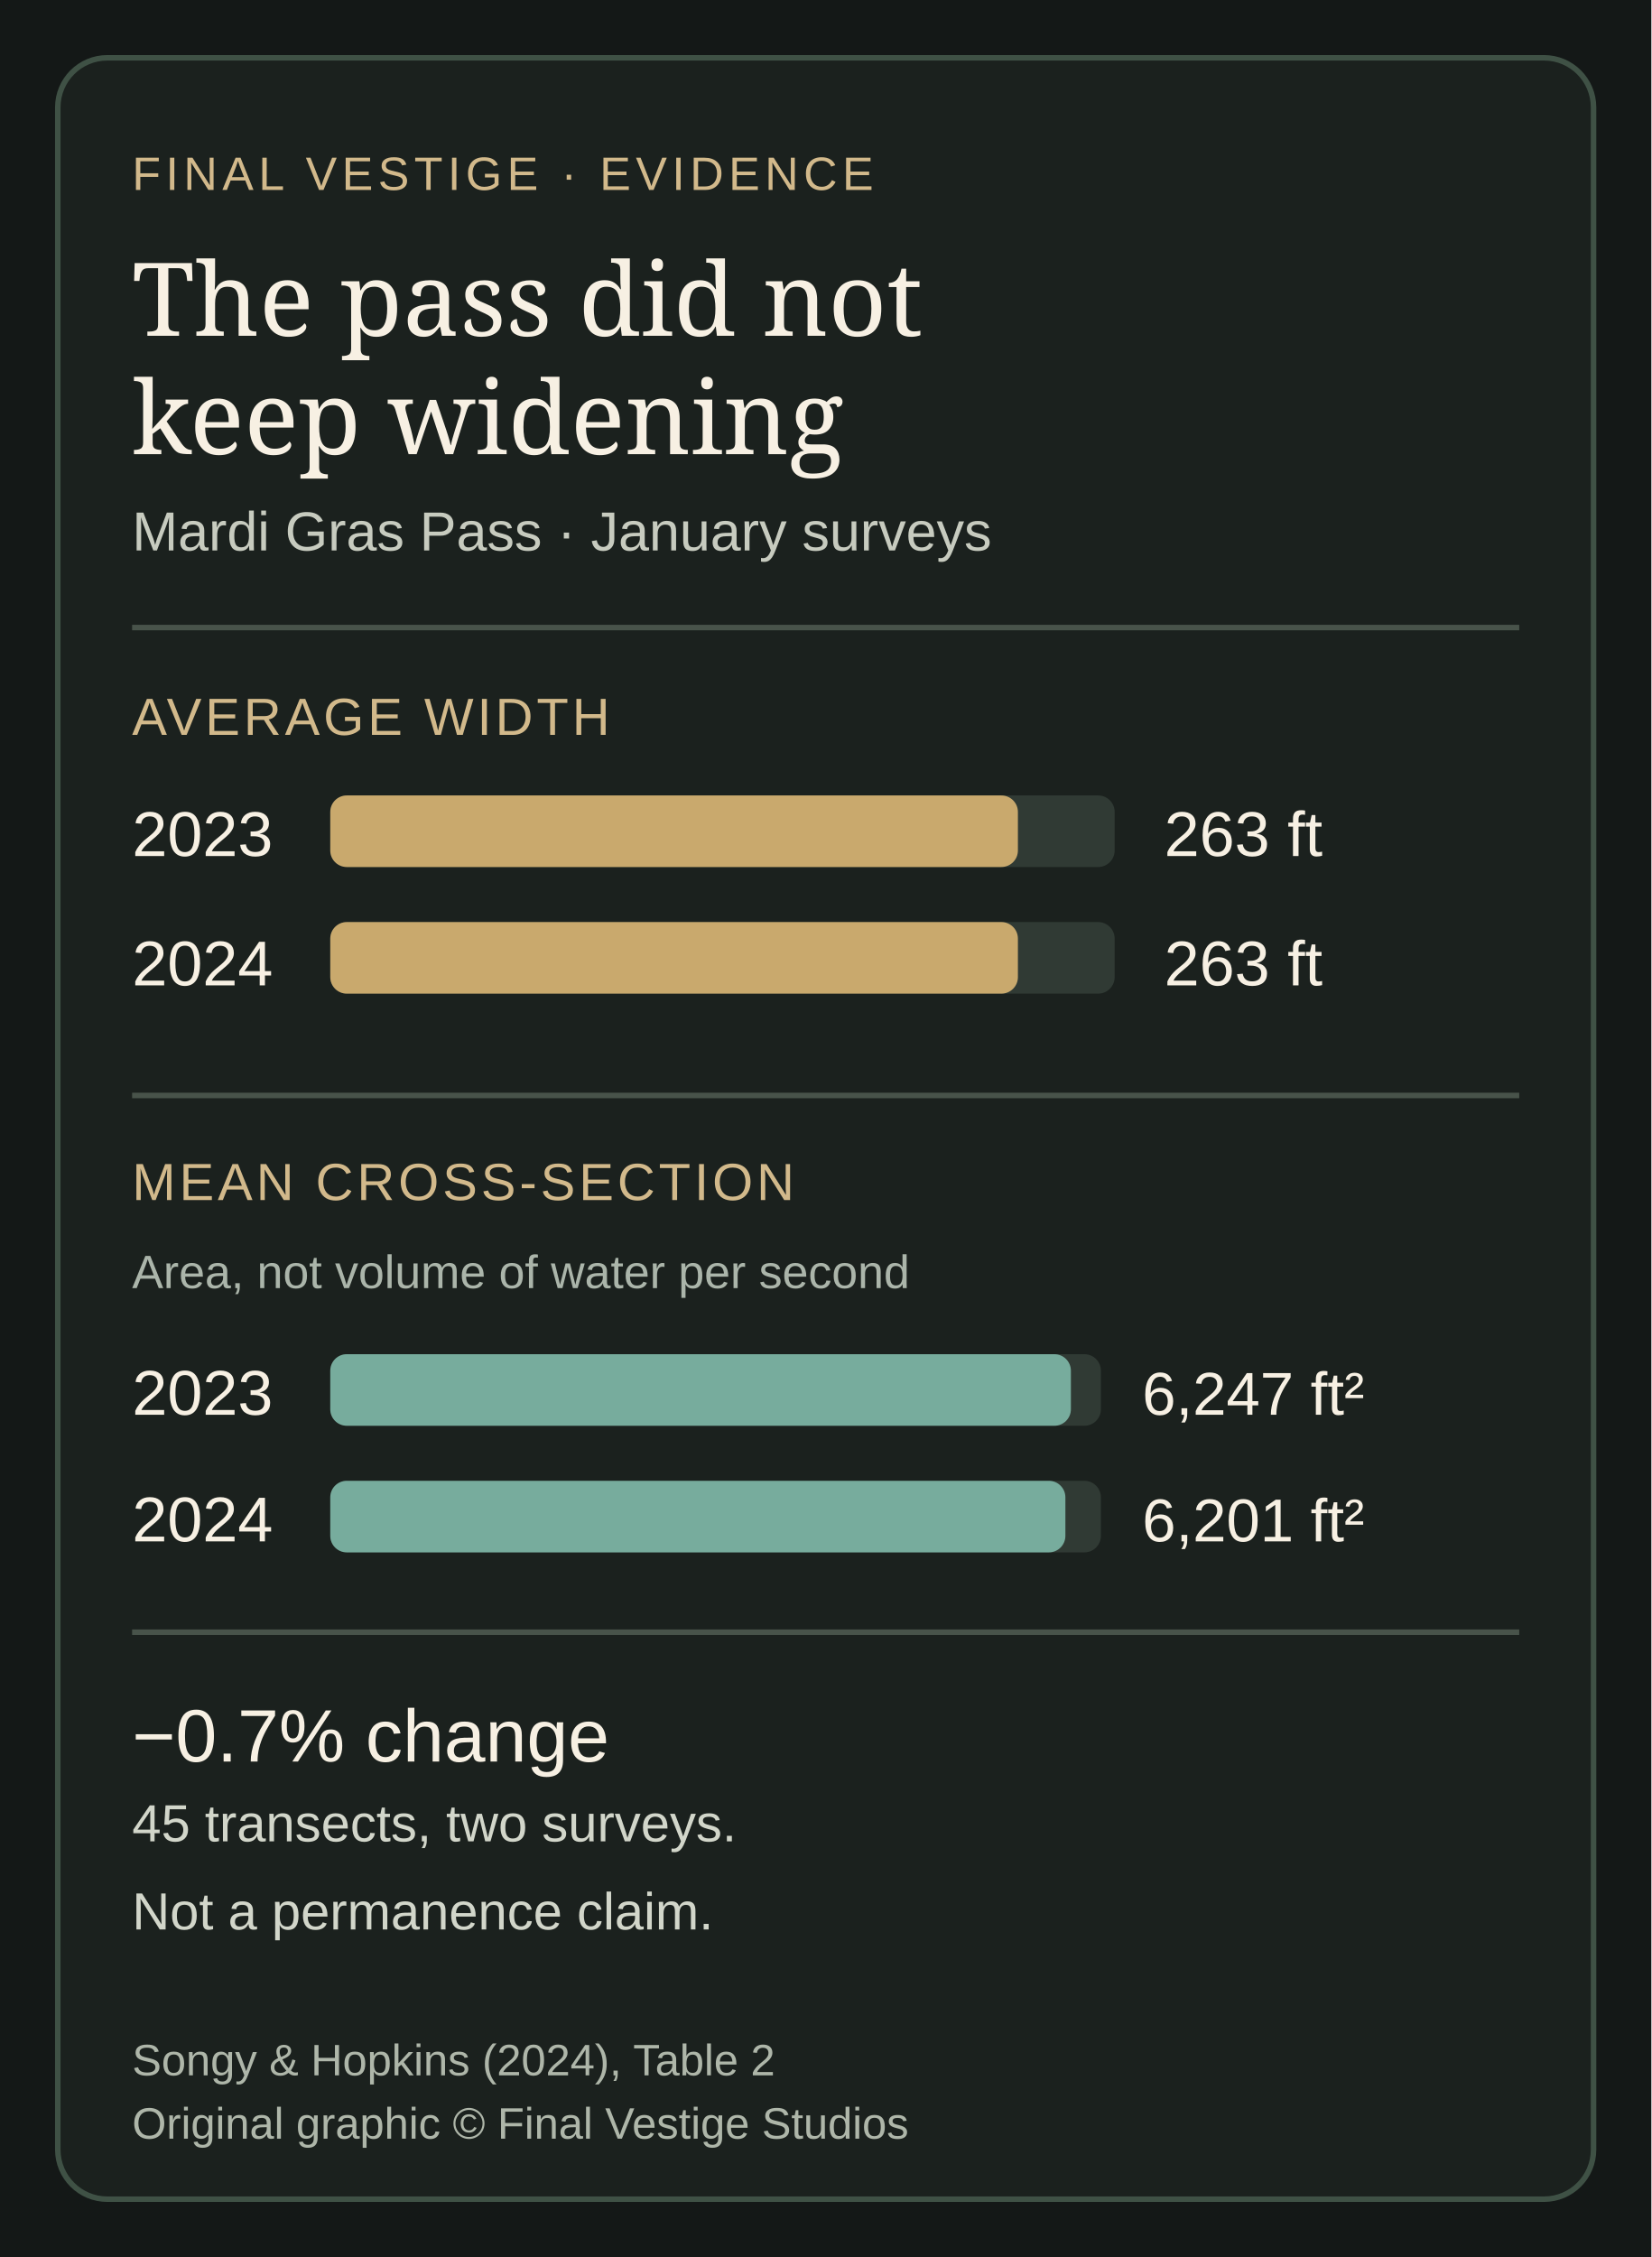
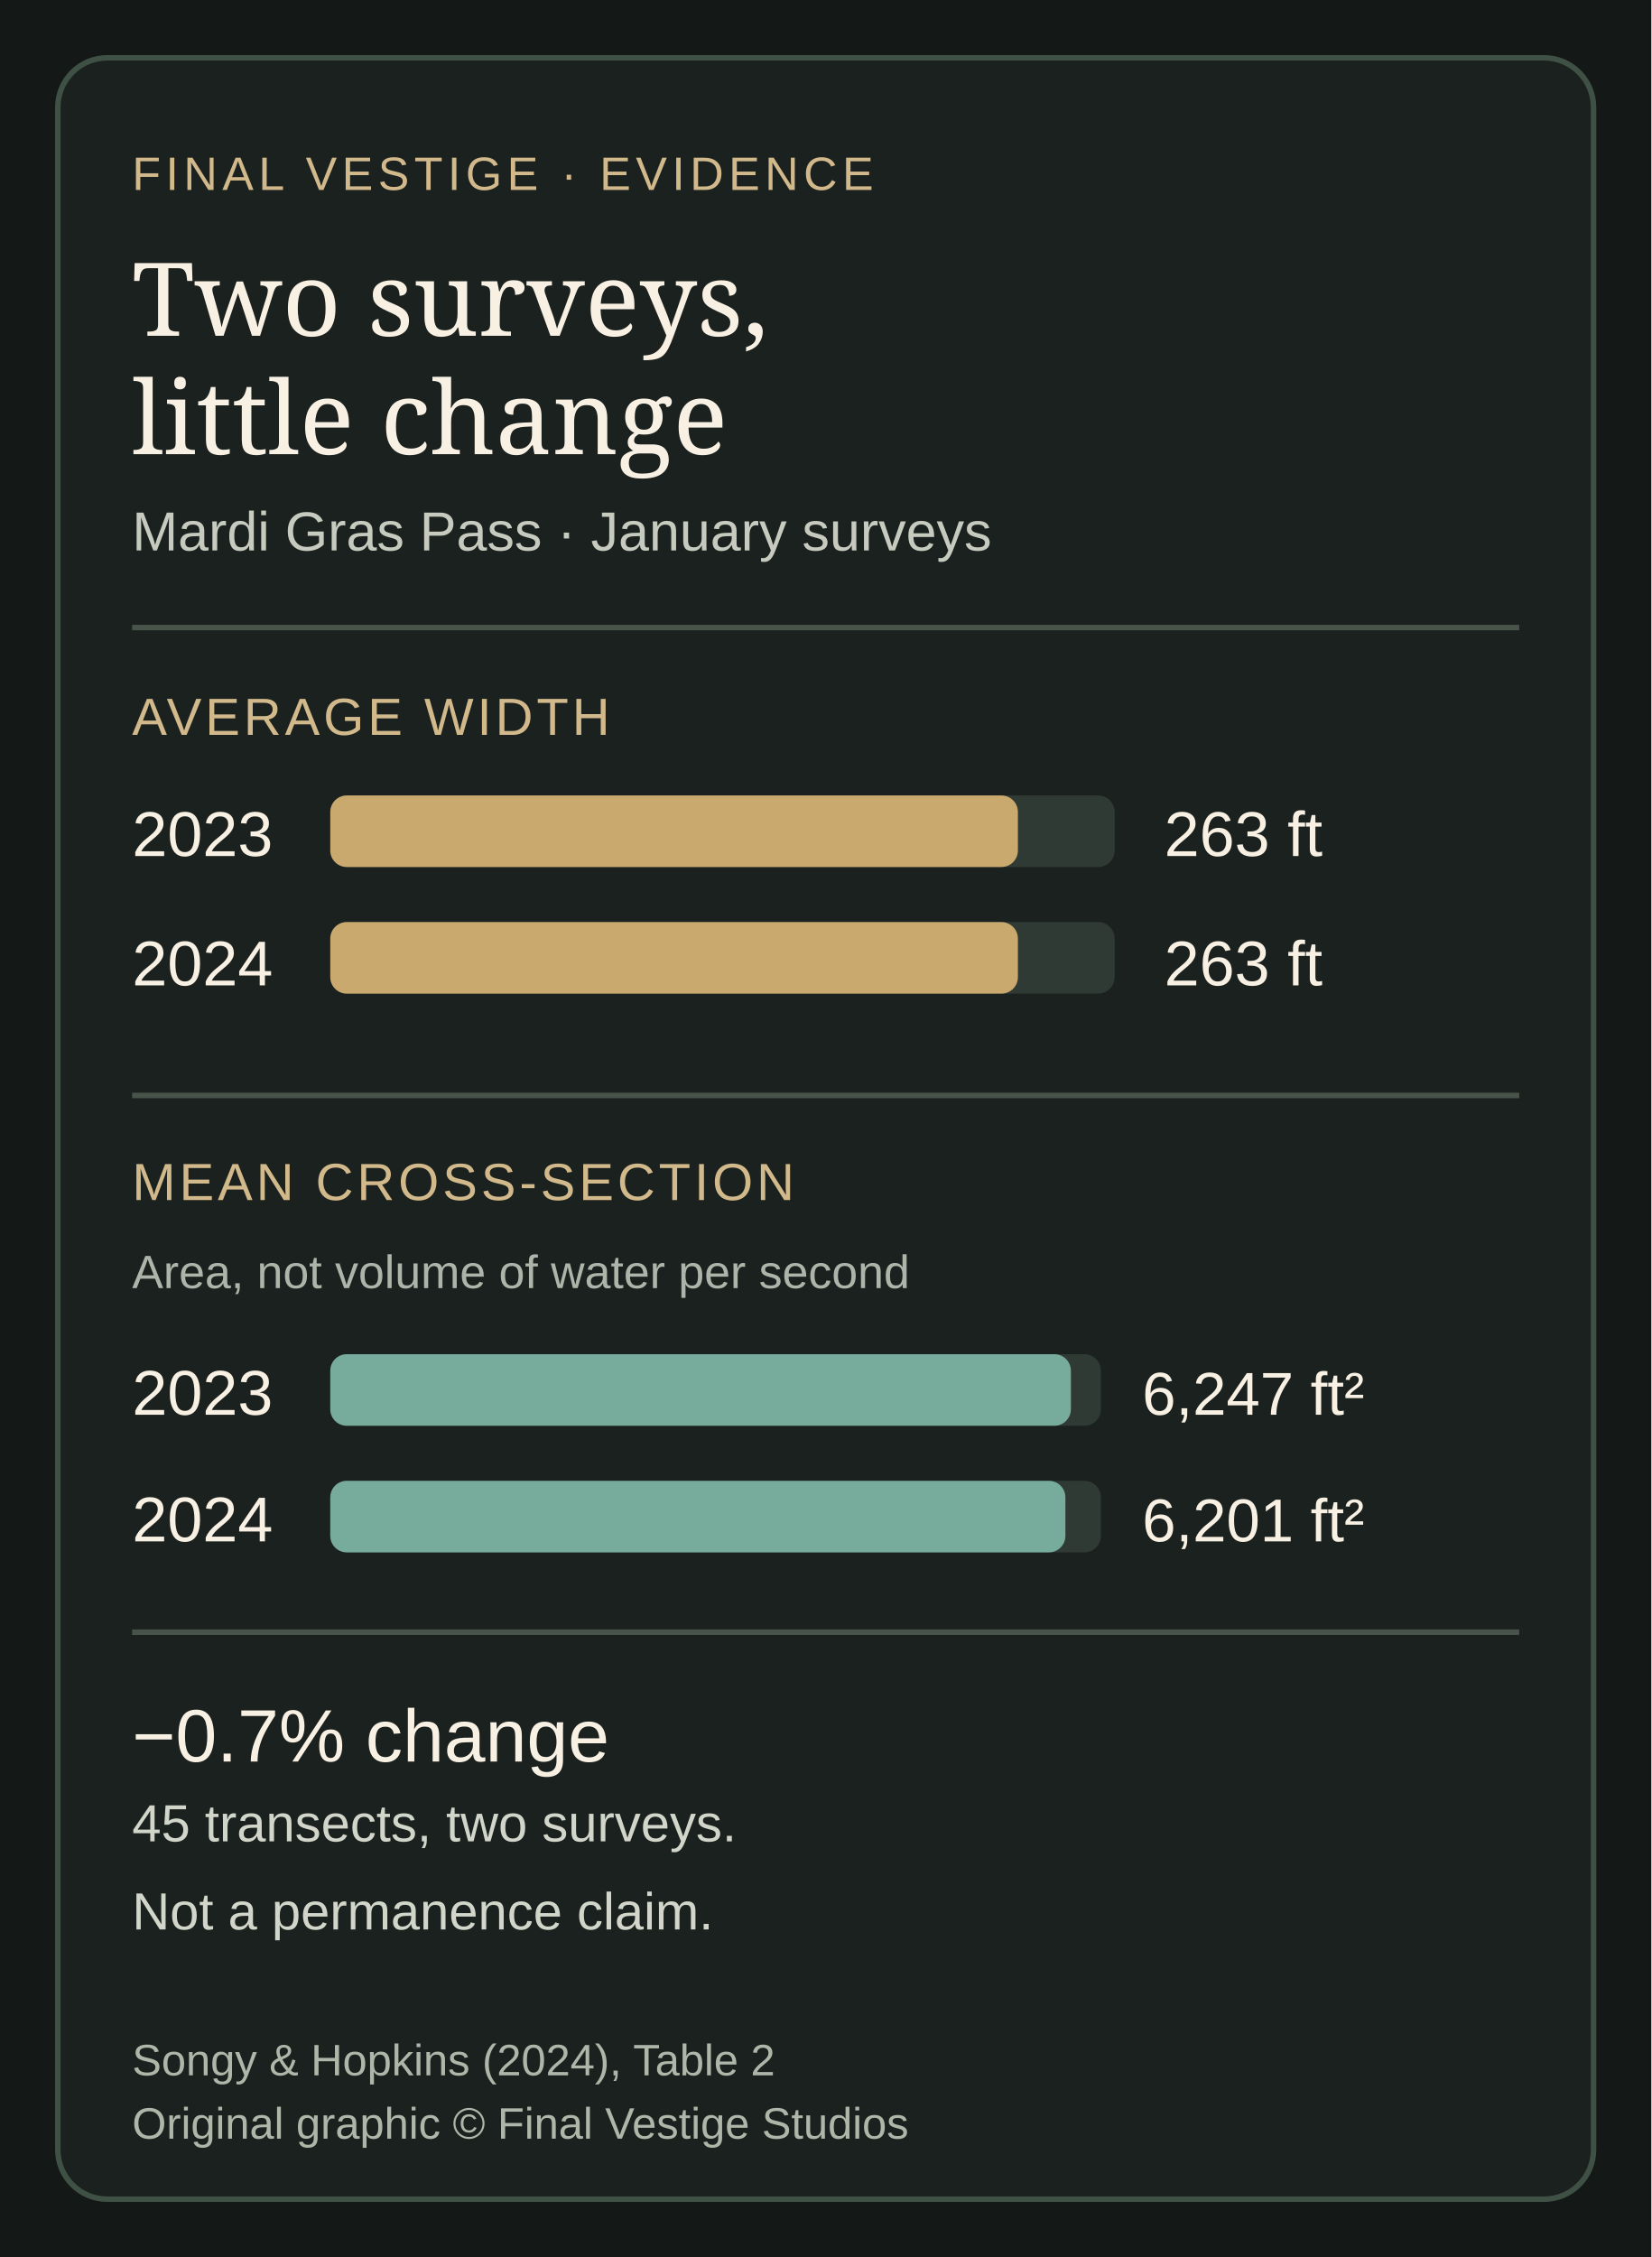
<svg xmlns="http://www.w3.org/2000/svg" viewBox="0 0 600 820" role="img" aria-labelledby="title desc">
  <rect width="600" height="820" fill="#141817" />
  <rect x="21" y="21" width="558" height="778" rx="18" fill="#1b211e" stroke="#3f5145" stroke-width="2" />
  <text x="48" y="69" fill="#d2b98b" font-family="Arial,sans-serif" font-size="17" letter-spacing="1.8">FINAL VESTIGE · EVIDENCE</text>
-   <text x="48" y="122" fill="#f7f0e3" font-family="Georgia,serif" font-size="37">The pass did not</text>
-   <text x="48" y="165" fill="#f7f0e3" font-family="Georgia,serif" font-size="37">keep widening</text>
+   <text x="48" y="122" fill="#f7f0e3" font-family="Georgia,serif" font-size="37">Two surveys,</text>
+   <text x="48" y="165" fill="#f7f0e3" font-family="Georgia,serif" font-size="37">little change</text>
  <text x="48" y="200" fill="#c7cbbf" font-family="Arial,sans-serif" font-size="20">Mardi Gras Pass · January surveys</text>
  <path d="M48 228 H552" stroke="#48534a" stroke-width="2" />
  <text x="48" y="267" fill="#d2b98b" font-family="Arial,sans-serif" font-size="19" letter-spacing="1.3">AVERAGE WIDTH</text>
  <text x="48" y="311" fill="#f7f0e3" font-family="Arial,sans-serif" font-size="23">2023</text>
  <text x="423" y="311" fill="#f7f0e3" font-family="Arial,sans-serif" font-size="23">263 ft</text>
  <rect x="120" y="289" width="285" height="26" rx="6" fill="#303a34" />
  <rect x="120" y="289" width="249.85" height="26" rx="6" fill="#c9a96d" />
  <text x="48" y="358" fill="#f7f0e3" font-family="Arial,sans-serif" font-size="23">2024</text>
  <text x="423" y="358" fill="#f7f0e3" font-family="Arial,sans-serif" font-size="23">263 ft</text>
  <rect x="120" y="335" width="285" height="26" rx="6" fill="#303a34" />
  <rect x="120" y="335" width="249.85" height="26" rx="6" fill="#c9a96d" />
  <path d="M48 398 H552" stroke="#48534a" stroke-width="2" />
  <text x="48" y="436" fill="#d2b98b" font-family="Arial,sans-serif" font-size="19" letter-spacing="1.3">MEAN CROSS-SECTION</text>
  <text x="48" y="468" fill="#abb5aa" font-family="Arial,sans-serif" font-size="17">Area, not volume of water per second</text>
  <text x="48" y="514" fill="#f7f0e3" font-family="Arial,sans-serif" font-size="23">2023</text>
  <text x="415" y="514" fill="#f7f0e3" font-family="Arial,sans-serif" font-size="22">6,247 ft²</text>
  <rect x="120" y="492" width="280" height="26" rx="6" fill="#303a34" />
  <rect x="120" y="492" width="269.1" height="26" rx="6" fill="#77ac9d" />
  <text x="48" y="560" fill="#f7f0e3" font-family="Arial,sans-serif" font-size="23">2024</text>
  <text x="415" y="560" fill="#f7f0e3" font-family="Arial,sans-serif" font-size="22">6,201 ft²</text>
  <rect x="120" y="538" width="280" height="26" rx="6" fill="#303a34" />
  <rect x="120" y="538" width="267.1" height="26" rx="6" fill="#77ac9d" />
  <path d="M48 593 H552" stroke="#48534a" stroke-width="2" />
  <text x="48" y="640" fill="#f7f0e3" font-family="Arial,sans-serif" font-size="27">−0.7% change</text>
  <text x="48" y="669" fill="#d2d6ca" font-family="Arial,sans-serif" font-size="19">45 transects, two surveys.</text>
  <text x="48" y="701" fill="#d2d6ca" font-family="Arial,sans-serif" font-size="19">Not a permanence claim.</text>
  <text x="48" y="754" fill="#aeb6a9" font-family="Arial,sans-serif" font-size="16">Songy &amp; Hopkins (2024), Table 2</text>
  <text x="48" y="777" fill="#aeb6a9" font-family="Arial,sans-serif" font-size="16">Original graphic © Final Vestige Studios</text>
</svg>
